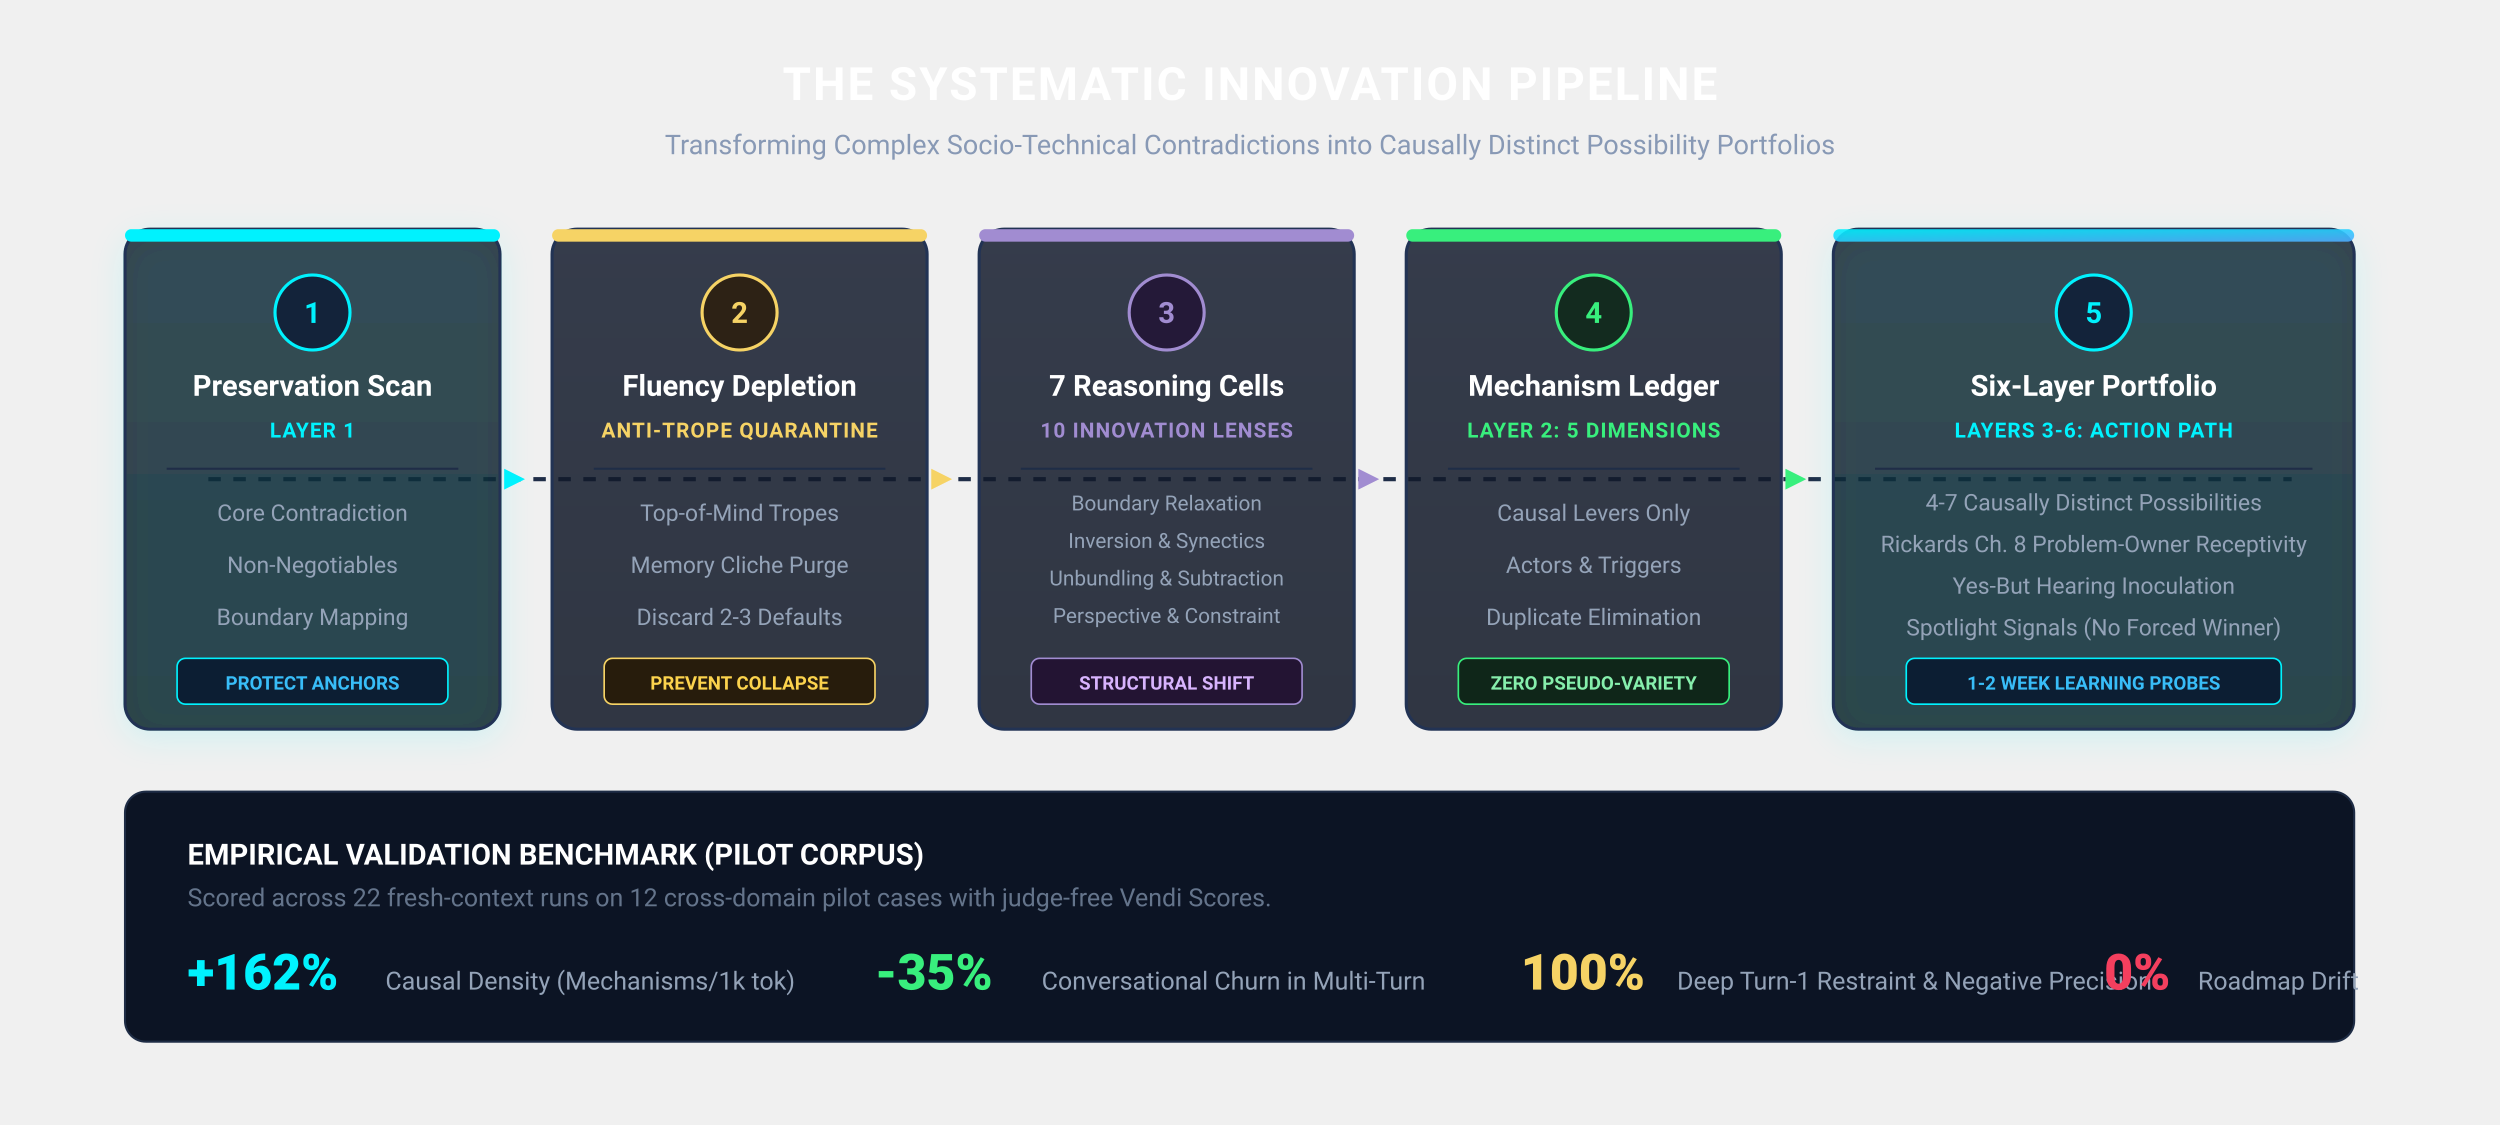
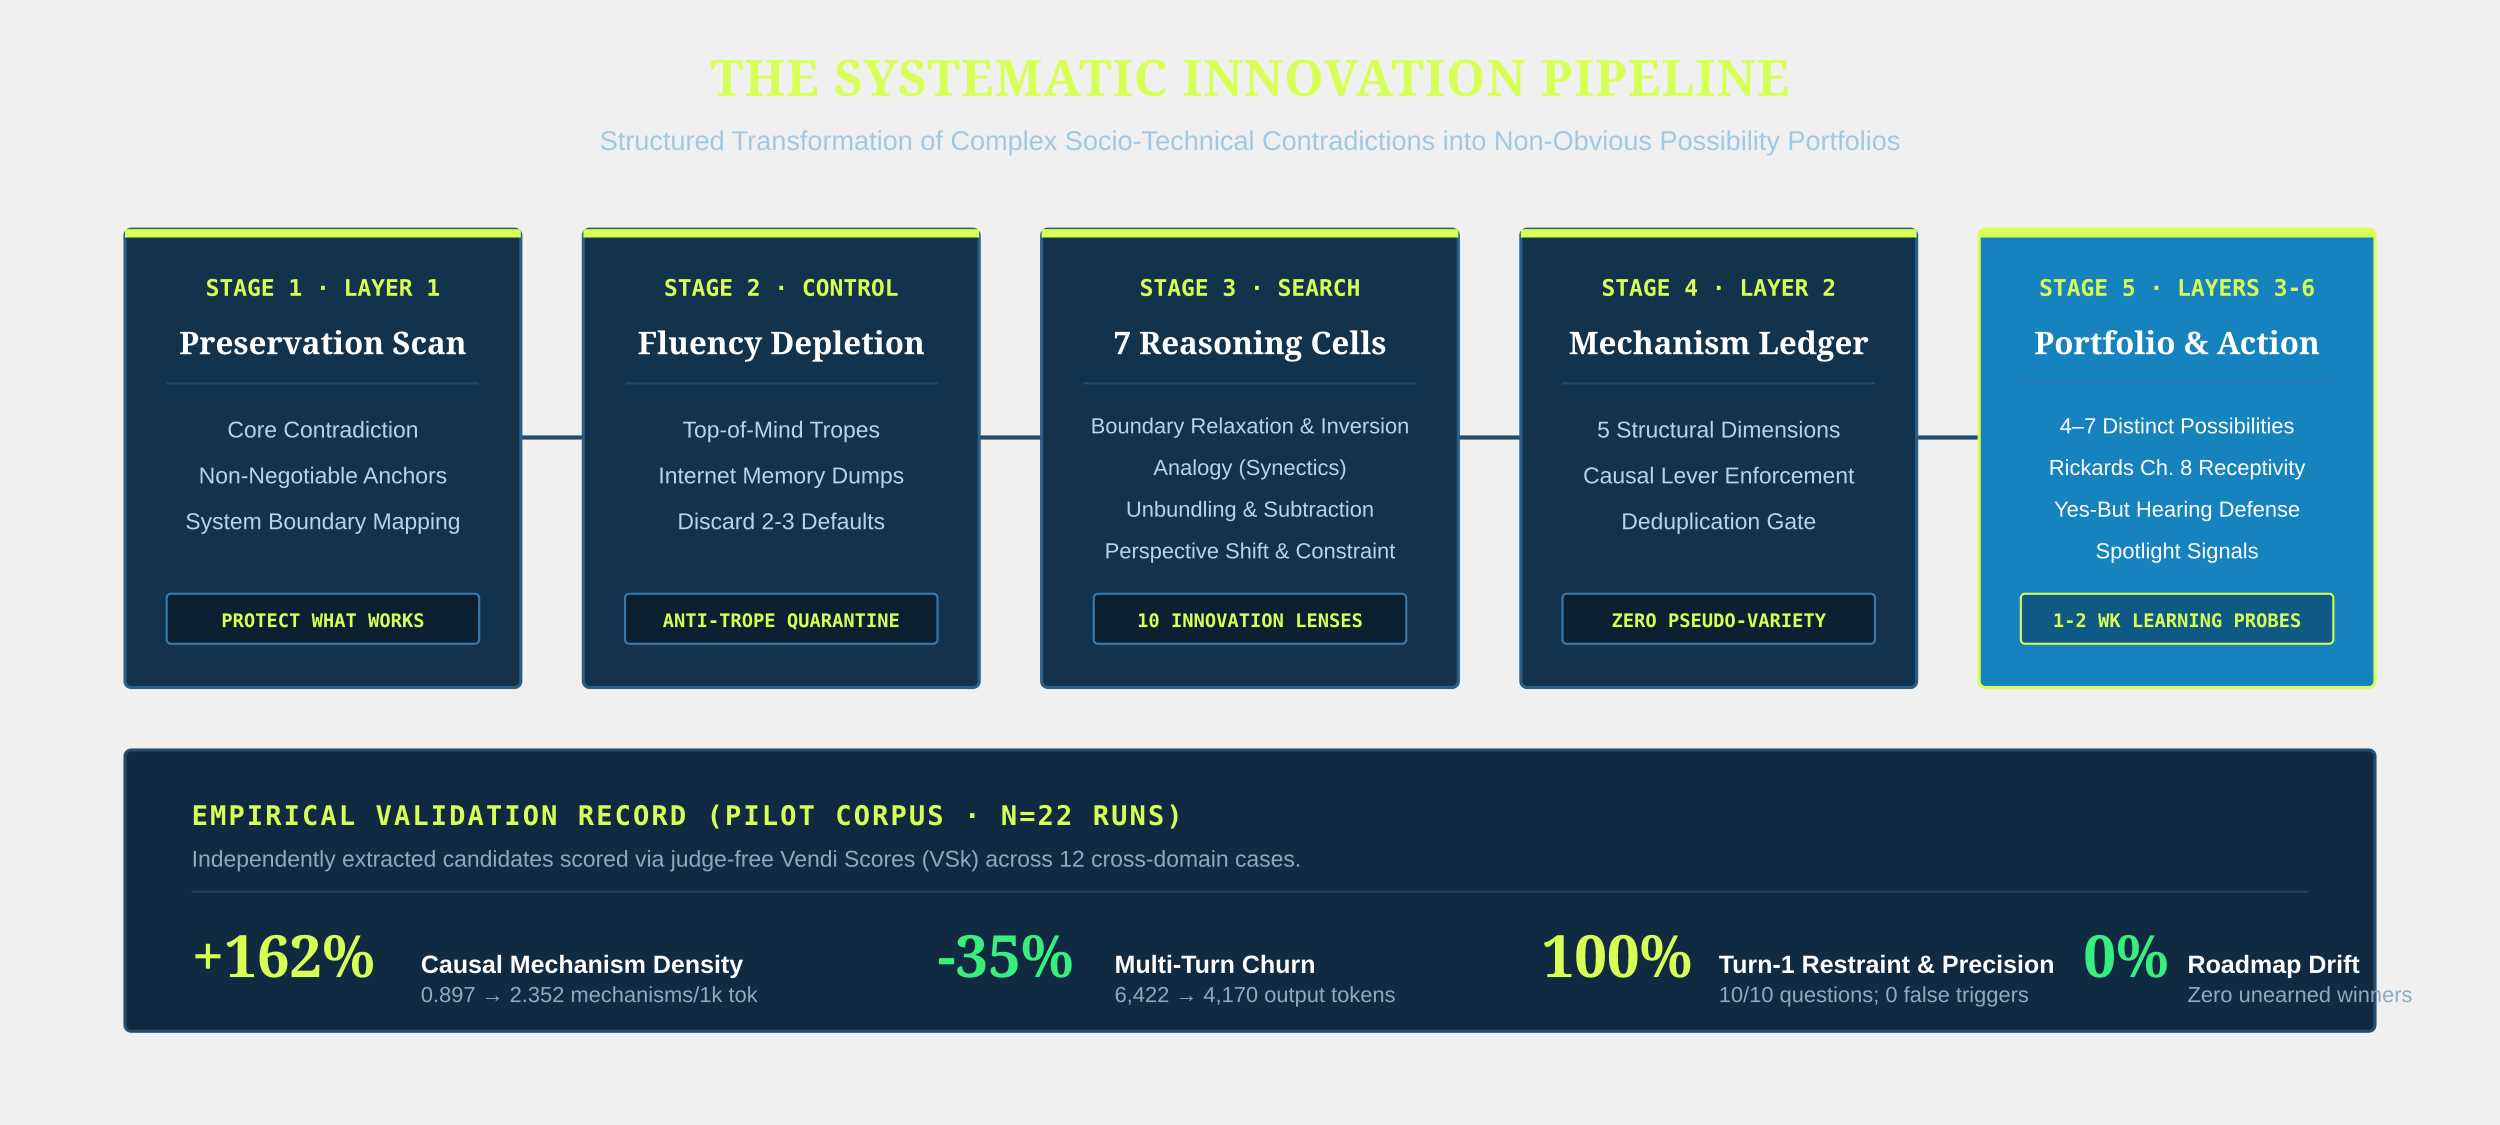
- <svg xmlns="http://www.w3.org/2000/svg" viewBox="0 0 1200 540" width="100%" height="100%" style="background:#090d16; font-family:-apple-system, BlinkMacSystemFont, 'Segoe UI', Roboto, Helvetica, Arial, sans-serif;">
+ <svg xmlns="http://www.w3.org/2000/svg" viewBox="0 0 1200 540" width="100%" height="100%" style="background:#0e2438; font-family:'Helvetica Neue', Arial, sans-serif;">
  <defs>
-     <linearGradient id="glow-cyan" x1="0%" y1="0%" x2="100%" y2="100%">
-       <stop offset="0%" stop-color="#00f2fe" stop-opacity="0.9" />
-       <stop offset="100%" stop-color="#4facfe" stop-opacity="0.9" />
-     </linearGradient>
-     <linearGradient id="glow-amber" x1="0%" y1="0%" x2="100%" y2="100%">
-       <stop offset="0%" stop-color="#f6d365" stop-opacity="0.9" />
-       <stop offset="100%" stop-color="#fda085" stop-opacity="0.9" />
-     </linearGradient>
-     <linearGradient id="glow-purple" x1="0%" y1="0%" x2="100%" y2="100%">
-       <stop offset="0%" stop-color="#a18cd1" stop-opacity="0.9" />
-       <stop offset="100%" stop-color="#fbc2eb" stop-opacity="0.9" />
-     </linearGradient>
-     <linearGradient id="card-grad" x1="0%" y1="0%" x2="0%" y2="100%">
-       <stop offset="0%" stop-color="#141c2e" stop-opacity="0.85" />
-       <stop offset="100%" stop-color="#0e1524" stop-opacity="0.85" />
-     </linearGradient>
-     <filter id="box-glow" x="-20%" y="-20%" width="140%" height="140%">
-       <feDropShadow dx="0" dy="4" stdDeviation="8" flood-color="#00f2fe" flood-opacity="0.15" />
-     </filter>
+     <style>
+       .title-serif { font-family:'Georgia', serif; }
+       .mono-label { font-family:'SF Mono', Menlo, Consolas, monospace; }
+     </style>
  </defs>
-   <text x="600" y="48" text-anchor="middle" fill="#ffffff" font-size="22" font-weight="700" letter-spacing="1">THE SYSTEMATIC INNOVATION PIPELINE</text>
-   <text x="600" y="74" text-anchor="middle" fill="#8899b5" font-size="13" font-weight="400">Transforming Complex Socio-Technical Contradictions into Causally Distinct Possibility Portfolios</text>
-   <path d="M 100 230 L 1100 230" stroke="#1f2d47" stroke-width="2" stroke-dasharray="6,6" />
+   <text x="600" y="46" text-anchor="middle" fill="#d8ff55" font-size="24" font-weight="700" class="title-serif" letter-spacing="0.5">THE SYSTEMATIC INNOVATION PIPELINE</text>
+   <text x="600" y="72" text-anchor="middle" fill="#a0c8e0" font-size="13">Structured Transformation of Complex Socio-Technical Contradictions into Non-Obvious Possibility Portfolios</text>
+   <line x1="140" y1="210" x2="1060" y2="210" stroke="#254a6b" stroke-width="2" />
  <g transform="translate(60, 110)">
-     <rect width="180" height="240" rx="12" fill="url(#card-grad)" stroke="#223354" stroke-width="1.5" filter="url(#box-glow)" />
-     <rect x="0" y="0" width="180" height="6" rx="3" fill="#00f2fe" />
-     <circle cx="90" cy="40" r="18" fill="#13233a" stroke="#00f2fe" stroke-width="1.5" />
-     <text x="90" y="45" text-anchor="middle" fill="#00f2fe" font-size="14" font-weight="700">1</text>
-     <text x="90" y="80" text-anchor="middle" fill="#ffffff" font-size="14" font-weight="600">Preservation Scan</text>
-     <text x="90" y="100" text-anchor="middle" fill="#00f2fe" font-size="10" font-weight="600" letter-spacing="0.5">LAYER 1</text>
-     <line x1="20" y1="115" x2="160" y2="115" stroke="#1f2d47" stroke-width="1" />
-     <text x="90" y="140" text-anchor="middle" fill="#94a3b8" font-size="11">Core Contradiction</text>
-     <text x="90" y="165" text-anchor="middle" fill="#94a3b8" font-size="11">Non-Negotiables</text>
-     <text x="90" y="190" text-anchor="middle" fill="#94a3b8" font-size="11">Boundary Mapping</text>
-     <rect x="25" y="206" width="130" height="22" rx="4" fill="#0c1e33" stroke="#00f2fe" stroke-width="0.8" />
-     <text x="90" y="221" text-anchor="middle" fill="#38bdf8" font-size="9" font-weight="600">PROTECT ANCHORS</text>
+     <rect width="190" height="220" rx="3" fill="#13334d" stroke="#2b5e85" stroke-width="1.5" />
+     <rect x="0" y="0" width="190" height="4" fill="#d8ff55" />
+     <text x="95" y="32" text-anchor="middle" fill="#d8ff55" font-size="11" font-weight="700" class="mono-label">STAGE 1 · LAYER 1</text>
+     <text x="95" y="60" text-anchor="middle" fill="#ffffff" font-size="15" font-weight="700" class="title-serif">Preservation Scan</text>
+     <line x1="20" y1="74" x2="170" y2="74" stroke="#234b6b" stroke-width="1" />
+     <text x="95" y="100" text-anchor="middle" fill="#b8d4e8" font-size="11">Core Contradiction</text>
+     <text x="95" y="122" text-anchor="middle" fill="#b8d4e8" font-size="11">Non-Negotiable Anchors</text>
+     <text x="95" y="144" text-anchor="middle" fill="#b8d4e8" font-size="11">System Boundary Mapping</text>
+     <rect x="20" y="175" width="150" height="24" rx="2" fill="#0b2031" stroke="#3b7aab" stroke-width="1" />
+     <text x="95" y="191" text-anchor="middle" fill="#d8ff55" font-size="9" font-weight="700" class="mono-label">PROTECT WHAT WORKS</text>
  </g>
-   <polygon points="252,230 242,225 242,235" fill="#00f2fe" />
-   <g transform="translate(265, 110)">
-     <rect width="180" height="240" rx="12" fill="url(#card-grad)" stroke="#223354" stroke-width="1.5" />
-     <rect x="0" y="0" width="180" height="6" rx="3" fill="#f6d365" />
-     <circle cx="90" cy="40" r="18" fill="#2d2215" stroke="#f6d365" stroke-width="1.5" />
-     <text x="90" y="45" text-anchor="middle" fill="#f6d365" font-size="14" font-weight="700">2</text>
-     <text x="90" y="80" text-anchor="middle" fill="#ffffff" font-size="14" font-weight="600">Fluency Depletion</text>
-     <text x="90" y="100" text-anchor="middle" fill="#f6d365" font-size="10" font-weight="600" letter-spacing="0.5">ANTI-TROPE QUARANTINE</text>
-     <line x1="20" y1="115" x2="160" y2="115" stroke="#1f2d47" stroke-width="1" />
-     <text x="90" y="140" text-anchor="middle" fill="#94a3b8" font-size="11">Top-of-Mind Tropes</text>
-     <text x="90" y="165" text-anchor="middle" fill="#94a3b8" font-size="11">Memory Cliche Purge</text>
-     <text x="90" y="190" text-anchor="middle" fill="#94a3b8" font-size="11">Discard 2-3 Defaults</text>
-     <rect x="25" y="206" width="130" height="22" rx="4" fill="#271c0c" stroke="#f6d365" stroke-width="0.8" />
-     <text x="90" y="221" text-anchor="middle" fill="#fcd34d" font-size="9" font-weight="600">PREVENT COLLAPSE</text>
+   <g transform="translate(280, 110)">
+     <rect width="190" height="220" rx="3" fill="#13334d" stroke="#2b5e85" stroke-width="1.5" />
+     <rect x="0" y="0" width="190" height="4" fill="#d8ff55" />
+     <text x="95" y="32" text-anchor="middle" fill="#d8ff55" font-size="11" font-weight="700" class="mono-label">STAGE 2 · CONTROL</text>
+     <text x="95" y="60" text-anchor="middle" fill="#ffffff" font-size="15" font-weight="700" class="title-serif">Fluency Depletion</text>
+     <line x1="20" y1="74" x2="170" y2="74" stroke="#234b6b" stroke-width="1" />
+     <text x="95" y="100" text-anchor="middle" fill="#b8d4e8" font-size="11">Top-of-Mind Tropes</text>
+     <text x="95" y="122" text-anchor="middle" fill="#b8d4e8" font-size="11">Internet Memory Dumps</text>
+     <text x="95" y="144" text-anchor="middle" fill="#b8d4e8" font-size="11">Discard 2-3 Defaults</text>
+     <rect x="20" y="175" width="150" height="24" rx="2" fill="#0b2031" stroke="#3b7aab" stroke-width="1" />
+     <text x="95" y="191" text-anchor="middle" fill="#d8ff55" font-size="9" font-weight="700" class="mono-label">ANTI-TROPE QUARANTINE</text>
  </g>
-   <polygon points="457,230 447,225 447,235" fill="#f6d365" />
-   <g transform="translate(470, 110)">
-     <rect width="180" height="240" rx="12" fill="url(#card-grad)" stroke="#223354" stroke-width="1.5" />
-     <rect x="0" y="0" width="180" height="6" rx="3" fill="#a18cd1" />
-     <circle cx="90" cy="40" r="18" fill="#241938" stroke="#a18cd1" stroke-width="1.5" />
-     <text x="90" y="45" text-anchor="middle" fill="#a18cd1" font-size="14" font-weight="700">3</text>
-     <text x="90" y="80" text-anchor="middle" fill="#ffffff" font-size="14" font-weight="600">7 Reasoning Cells</text>
-     <text x="90" y="100" text-anchor="middle" fill="#a18cd1" font-size="10" font-weight="600" letter-spacing="0.5">10 INNOVATION LENSES</text>
-     <line x1="20" y1="115" x2="160" y2="115" stroke="#1f2d47" stroke-width="1" />
-     <text x="90" y="135" text-anchor="middle" fill="#94a3b8" font-size="10">Boundary Relaxation</text>
-     <text x="90" y="153" text-anchor="middle" fill="#94a3b8" font-size="10">Inversion &amp; Synectics</text>
-     <text x="90" y="171" text-anchor="middle" fill="#94a3b8" font-size="10">Unbundling &amp; Subtraction</text>
-     <text x="90" y="189" text-anchor="middle" fill="#94a3b8" font-size="10">Perspective &amp; Constraint</text>
-     <rect x="25" y="206" width="130" height="22" rx="4" fill="#231433" stroke="#a18cd1" stroke-width="0.8" />
-     <text x="90" y="221" text-anchor="middle" fill="#d8b4fe" font-size="9" font-weight="600">STRUCTURAL SHIFT</text>
+   <g transform="translate(500, 110)">
+     <rect width="200" height="220" rx="3" fill="#13334d" stroke="#2b5e85" stroke-width="1.5" />
+     <rect x="0" y="0" width="200" height="4" fill="#d8ff55" />
+     <text x="100" y="32" text-anchor="middle" fill="#d8ff55" font-size="11" font-weight="700" class="mono-label">STAGE 3 · SEARCH</text>
+     <text x="100" y="60" text-anchor="middle" fill="#ffffff" font-size="15" font-weight="700" class="title-serif">7 Reasoning Cells</text>
+     <line x1="20" y1="74" x2="180" y2="74" stroke="#234b6b" stroke-width="1" />
+     <text x="100" y="98" text-anchor="middle" fill="#b8d4e8" font-size="10.5">Boundary Relaxation &amp; Inversion</text>
+     <text x="100" y="118" text-anchor="middle" fill="#b8d4e8" font-size="10.5">Analogy (Synectics)</text>
+     <text x="100" y="138" text-anchor="middle" fill="#b8d4e8" font-size="10.5">Unbundling &amp; Subtraction</text>
+     <text x="100" y="158" text-anchor="middle" fill="#b8d4e8" font-size="10.5">Perspective Shift &amp; Constraint</text>
+     <rect x="25" y="175" width="150" height="24" rx="2" fill="#0b2031" stroke="#3b7aab" stroke-width="1" />
+     <text x="100" y="191" text-anchor="middle" fill="#d8ff55" font-size="9" font-weight="700" class="mono-label">10 INNOVATION LENSES</text>
  </g>
-   <polygon points="662,230 652,225 652,235" fill="#a18cd1" />
-   <g transform="translate(675, 110)">
-     <rect width="180" height="240" rx="12" fill="url(#card-grad)" stroke="#223354" stroke-width="1.5" />
-     <rect x="0" y="0" width="180" height="6" rx="3" fill="#38ef7d" />
-     <circle cx="90" cy="40" r="18" fill="#132b1f" stroke="#38ef7d" stroke-width="1.5" />
-     <text x="90" y="45" text-anchor="middle" fill="#38ef7d" font-size="14" font-weight="700">4</text>
-     <text x="90" y="80" text-anchor="middle" fill="#ffffff" font-size="14" font-weight="600">Mechanism Ledger</text>
-     <text x="90" y="100" text-anchor="middle" fill="#38ef7d" font-size="10" font-weight="600" letter-spacing="0.5">LAYER 2: 5 DIMENSIONS</text>
-     <line x1="20" y1="115" x2="160" y2="115" stroke="#1f2d47" stroke-width="1" />
-     <text x="90" y="140" text-anchor="middle" fill="#94a3b8" font-size="11">Causal Levers Only</text>
-     <text x="90" y="165" text-anchor="middle" fill="#94a3b8" font-size="11">Actors &amp; Triggers</text>
-     <text x="90" y="190" text-anchor="middle" fill="#94a3b8" font-size="11">Duplicate Elimination</text>
-     <rect x="25" y="206" width="130" height="22" rx="4" fill="#0f2619" stroke="#38ef7d" stroke-width="0.8" />
-     <text x="90" y="221" text-anchor="middle" fill="#86efac" font-size="9" font-weight="600">ZERO PSEUDO-VARIETY</text>
+   <g transform="translate(730, 110)">
+     <rect width="190" height="220" rx="3" fill="#13334d" stroke="#2b5e85" stroke-width="1.5" />
+     <rect x="0" y="0" width="190" height="4" fill="#d8ff55" />
+     <text x="95" y="32" text-anchor="middle" fill="#d8ff55" font-size="11" font-weight="700" class="mono-label">STAGE 4 · LAYER 2</text>
+     <text x="95" y="60" text-anchor="middle" fill="#ffffff" font-size="15" font-weight="700" class="title-serif">Mechanism Ledger</text>
+     <line x1="20" y1="74" x2="170" y2="74" stroke="#234b6b" stroke-width="1" />
+     <text x="95" y="100" text-anchor="middle" fill="#b8d4e8" font-size="11">5 Structural Dimensions</text>
+     <text x="95" y="122" text-anchor="middle" fill="#b8d4e8" font-size="11">Causal Lever Enforcement</text>
+     <text x="95" y="144" text-anchor="middle" fill="#b8d4e8" font-size="11">Deduplication Gate</text>
+     <rect x="20" y="175" width="150" height="24" rx="2" fill="#0b2031" stroke="#3b7aab" stroke-width="1" />
+     <text x="95" y="191" text-anchor="middle" fill="#d8ff55" font-size="9" font-weight="700" class="mono-label">ZERO PSEUDO-VARIETY</text>
  </g>
-   <polygon points="867,230 857,225 857,235" fill="#38ef7d" />
-   <g transform="translate(880, 110)">
-     <rect width="250" height="240" rx="12" fill="url(#card-grad)" stroke="#223354" stroke-width="1.5" filter="url(#box-glow)" />
-     <rect x="0" y="0" width="250" height="6" rx="3" fill="url(#glow-cyan)" />
-     <circle cx="125" cy="40" r="18" fill="#13233a" stroke="#00f2fe" stroke-width="1.5" />
-     <text x="125" y="45" text-anchor="middle" fill="#00f2fe" font-size="14" font-weight="700">5</text>
-     <text x="125" y="80" text-anchor="middle" fill="#ffffff" font-size="14" font-weight="600">Six-Layer Portfolio</text>
-     <text x="125" y="100" text-anchor="middle" fill="#00f2fe" font-size="10" font-weight="600" letter-spacing="0.5">LAYERS 3-6: ACTION PATH</text>
-     <line x1="20" y1="115" x2="230" y2="115" stroke="#1f2d47" stroke-width="1" />
-     <text x="125" y="135" text-anchor="middle" fill="#94a3b8" font-size="11">4-7 Causally Distinct Possibilities</text>
-     <text x="125" y="155" text-anchor="middle" fill="#94a3b8" font-size="11">Rickards Ch. 8 Problem-Owner Receptivity</text>
-     <text x="125" y="175" text-anchor="middle" fill="#94a3b8" font-size="11">Yes-But Hearing Inoculation</text>
-     <text x="125" y="195" text-anchor="middle" fill="#94a3b8" font-size="11">Spotlight Signals (No Forced Winner)</text>
-     <rect x="35" y="206" width="180" height="22" rx="4" fill="#0c1e33" stroke="#00f2fe" stroke-width="0.8" />
-     <text x="125" y="221" text-anchor="middle" fill="#38bdf8" font-size="9" font-weight="600">1-2 WEEK LEARNING PROBES</text>
+   <g transform="translate(950, 110)">
+     <rect width="190" height="220" rx="3" fill="#1783be" stroke="#d8ff55" stroke-width="1.5" />
+     <rect x="0" y="0" width="190" height="4" fill="#d8ff55" />
+     <text x="95" y="32" text-anchor="middle" fill="#d8ff55" font-size="11" font-weight="700" class="mono-label">STAGE 5 · LAYERS 3-6</text>
+     <text x="95" y="60" text-anchor="middle" fill="#ffffff" font-size="15" font-weight="700" class="title-serif">Portfolio &amp; Action</text>
+     <line x1="20" y1="74" x2="170" y2="74" stroke="#237ab5" stroke-width="1" />
+     <text x="95" y="98" text-anchor="middle" fill="#ffffff" font-size="10.5">4–7 Distinct Possibilities</text>
+     <text x="95" y="118" text-anchor="middle" fill="#ffffff" font-size="10.5">Rickards Ch. 8 Receptivity</text>
+     <text x="95" y="138" text-anchor="middle" fill="#ffffff" font-size="10.5">Yes-But Hearing Defense</text>
+     <text x="95" y="158" text-anchor="middle" fill="#ffffff" font-size="10.5">Spotlight Signals</text>
+     <rect x="20" y="175" width="150" height="24" rx="2" fill="#0f5a85" stroke="#d8ff55" stroke-width="1" />
+     <text x="95" y="191" text-anchor="middle" fill="#d8ff55" font-size="9" font-weight="700" class="mono-label">1-2 WK LEARNING PROBES</text>
  </g>
-   <rect x="60" y="380" width="1070" height="120" rx="10" fill="#0c1424" stroke="#1e2c45" stroke-width="1" />
-   <text x="90" y="415" fill="#ffffff" font-size="14" font-weight="700">EMPIRICAL VALIDATION BENCHMARK (PILOT CORPUS)</text>
-   <text x="90" y="435" fill="#64748b" font-size="12">Scored across 22 fresh-context runs on 12 cross-domain pilot cases with judge-free Vendi Scores.</text>
-   <g transform="translate(90, 455)">
-     <text x="0" y="20" fill="#00f2fe" font-size="24" font-weight="800">+162%</text>
-     <text x="95" y="20" fill="#94a3b8" font-size="12">Causal Density (Mechanisms/1k tok)</text>
-   </g>
-   <g transform="translate(420, 455)">
-     <text x="0" y="20" fill="#38ef7d" font-size="24" font-weight="800">-35%</text>
-     <text x="80" y="20" fill="#94a3b8" font-size="12">Conversational Churn in Multi-Turn</text>
-   </g>
-   <g transform="translate(730, 455)">
-     <text x="0" y="20" fill="#f6d365" font-size="24" font-weight="800">100%</text>
-     <text x="75" y="20" fill="#94a3b8" font-size="12">Deep Turn-1 Restraint &amp; Negative Precision</text>
-   </g>
-   <g transform="translate(1010, 455)">
-     <text x="0" y="20" fill="#f43f5e" font-size="24" font-weight="800">0%</text>
-     <text x="45" y="20" fill="#94a3b8" font-size="12">Roadmap Drift</text>
+   <g transform="translate(60, 360)">
+     <rect width="1080" height="135" rx="3" fill="#102a42" stroke="#244d70" stroke-width="1.5" />
+     <text x="32" y="36" fill="#d8ff55" font-size="13" font-weight="700" class="mono-label" letter-spacing="1">EMPIRICAL VALIDATION RECORD (PILOT CORPUS · N=22 RUNS)</text>
+     <text x="32" y="56" fill="#8eaabf" font-size="11">Independently extracted candidates scored via judge-free Vendi Scores (VSk) across 12 cross-domain cases.</text>
+     <line x1="32" y1="68" x2="1048" y2="68" stroke="#1d4263" stroke-width="1" />
+     <g transform="translate(32, 85)">
+       <text x="0" y="24" fill="#d8ff55" font-size="28" font-weight="700" class="title-serif">+162%</text>
+       <text x="110" y="22" fill="#ffffff" font-size="12" font-weight="600">Causal Mechanism Density</text>
+       <text x="110" y="36" fill="#8eaabf" font-size="10.5">0.897 → 2.352 mechanisms/1k tok</text>
+     </g>
+     <g transform="translate(390, 85)">
+       <text x="0" y="24" fill="#38ef7d" font-size="28" font-weight="700" class="title-serif">-35%</text>
+       <text x="85" y="22" fill="#ffffff" font-size="12" font-weight="600">Multi-Turn Churn</text>
+       <text x="85" y="36" fill="#8eaabf" font-size="10.5">6,422 → 4,170 output tokens</text>
+     </g>
+     <g transform="translate(680, 85)">
+       <text x="0" y="24" fill="#d8ff55" font-size="28" font-weight="700" class="title-serif">100%</text>
+       <text x="85" y="22" fill="#ffffff" font-size="12" font-weight="600">Turn-1 Restraint &amp; Precision</text>
+       <text x="85" y="36" fill="#8eaabf" font-size="10.5">10/10 questions; 0 false triggers</text>
+     </g>
+     <g transform="translate(940, 85)">
+       <text x="0" y="24" fill="#38ef7d" font-size="28" font-weight="700" class="title-serif">0%</text>
+       <text x="50" y="22" fill="#ffffff" font-size="12" font-weight="600">Roadmap Drift</text>
+       <text x="50" y="36" fill="#8eaabf" font-size="10.5">Zero unearned winners</text>
+     </g>
  </g>
</svg>
